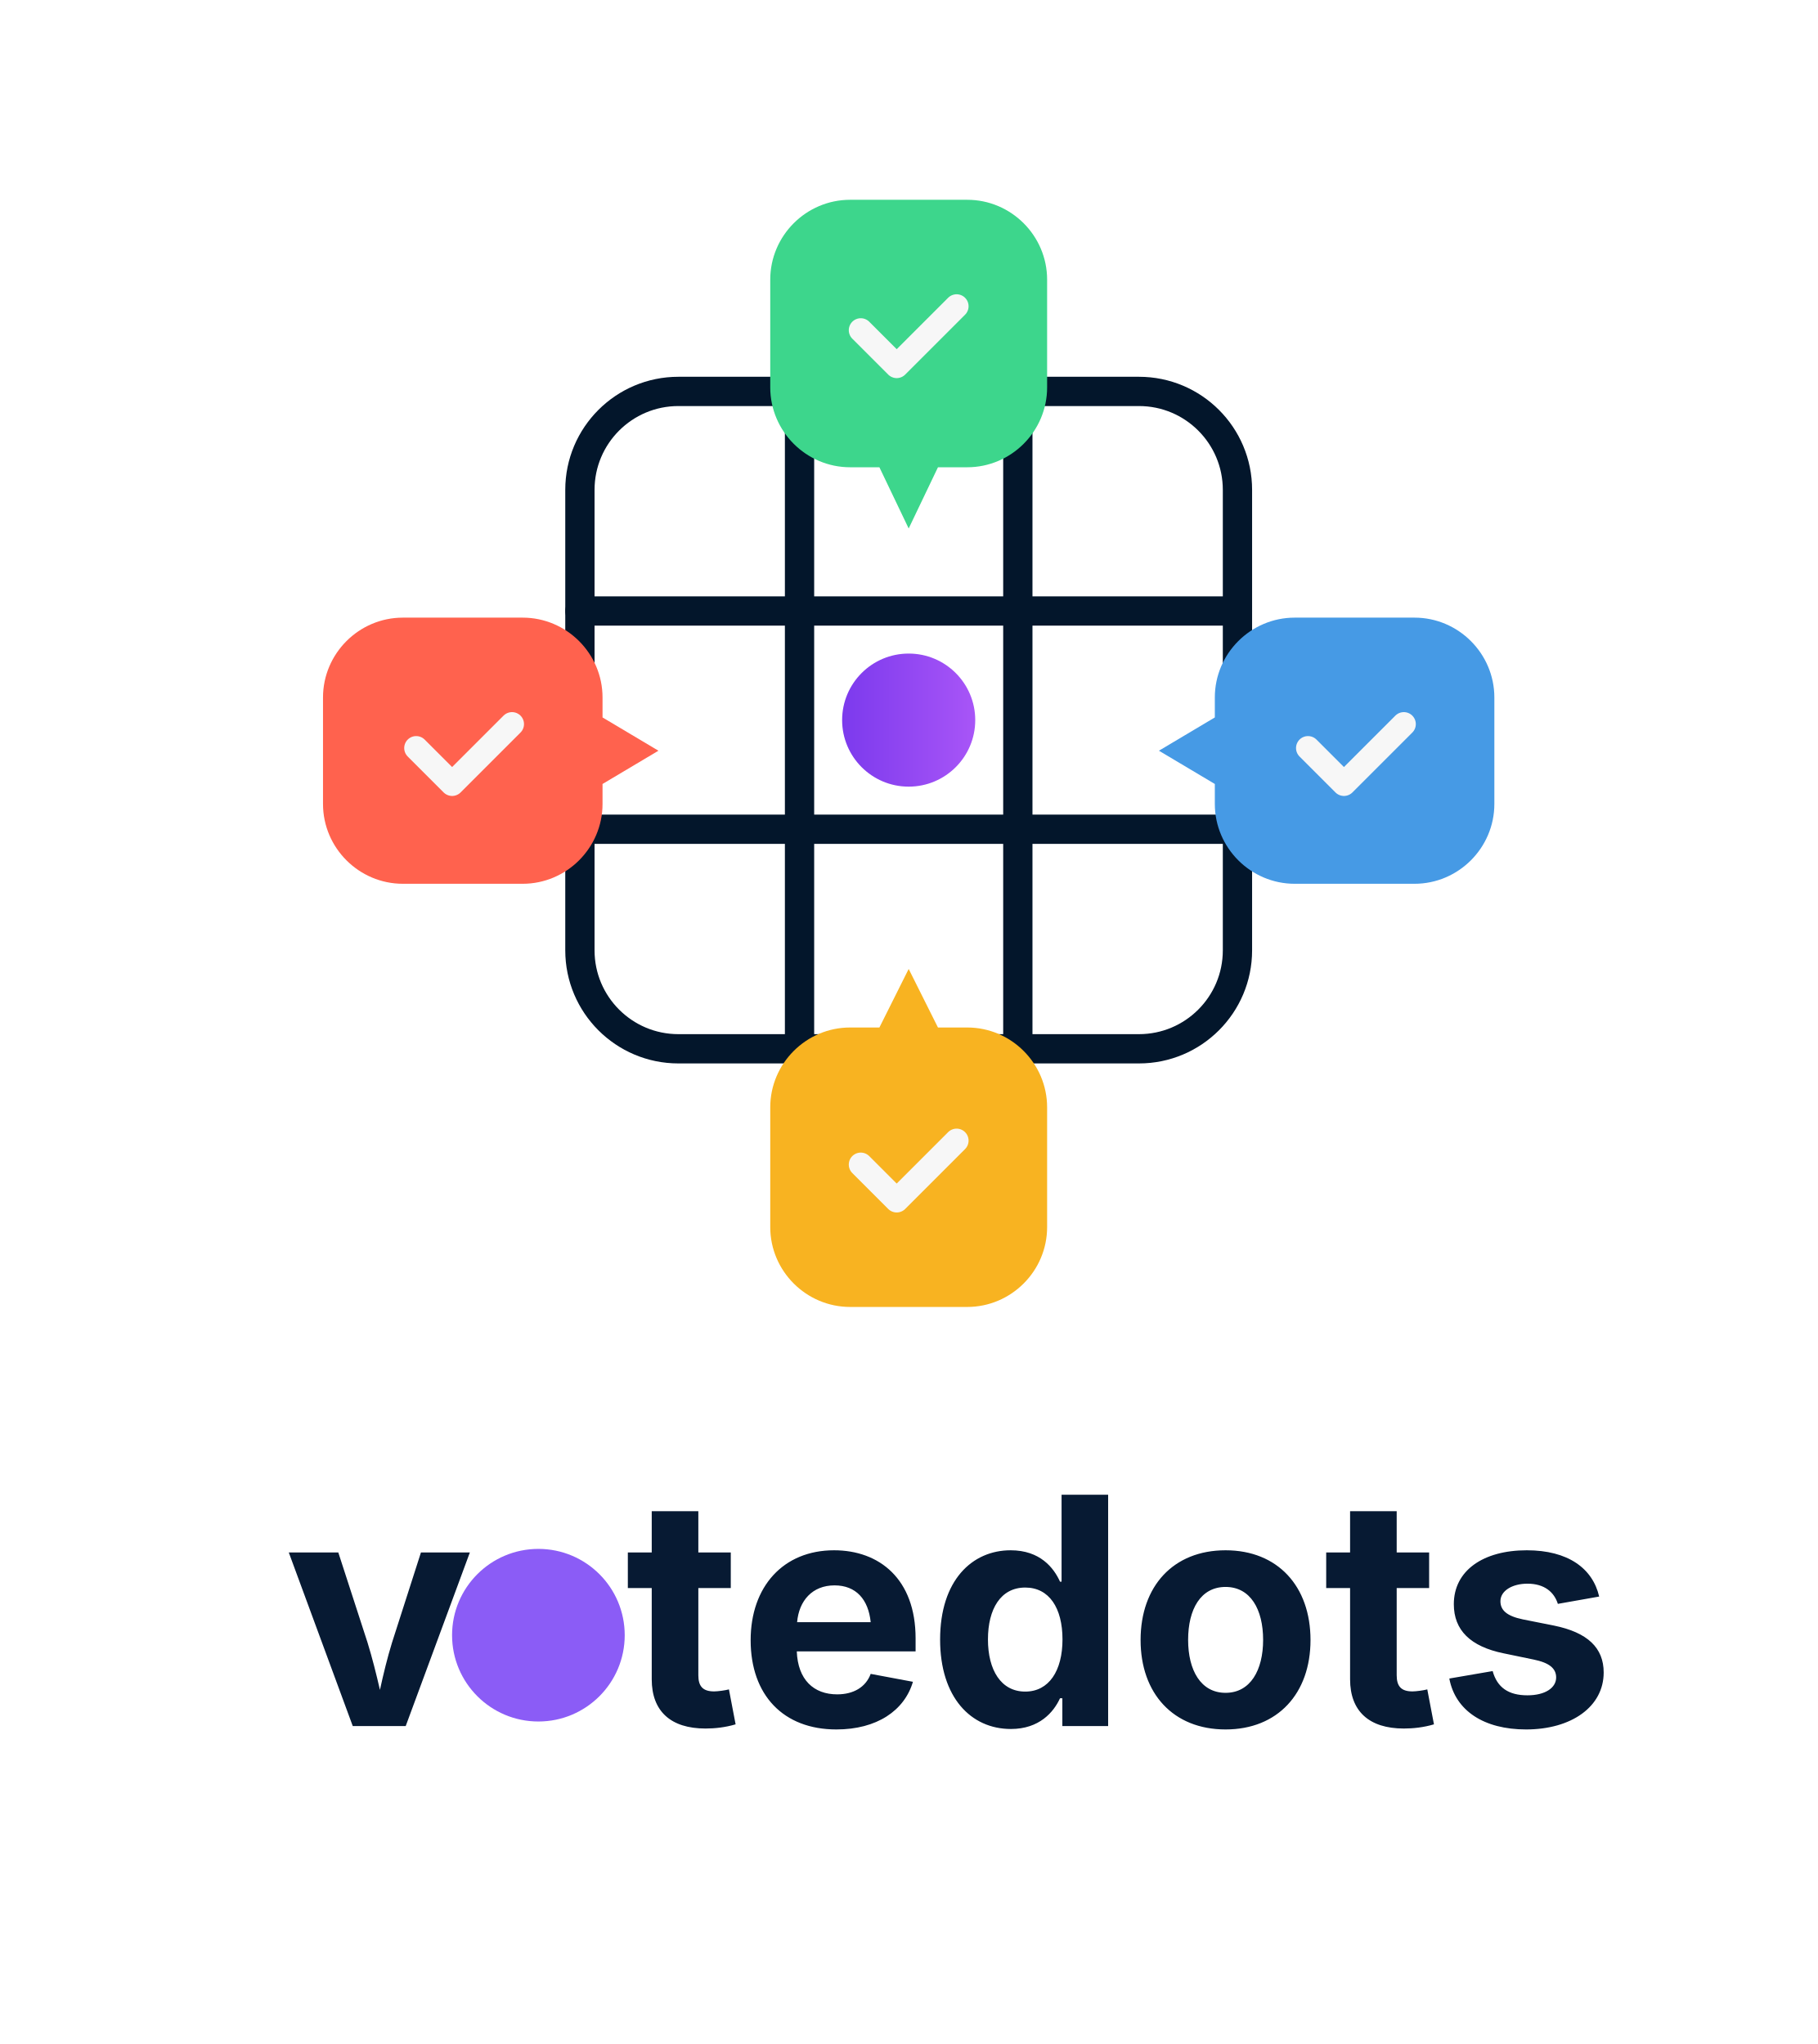
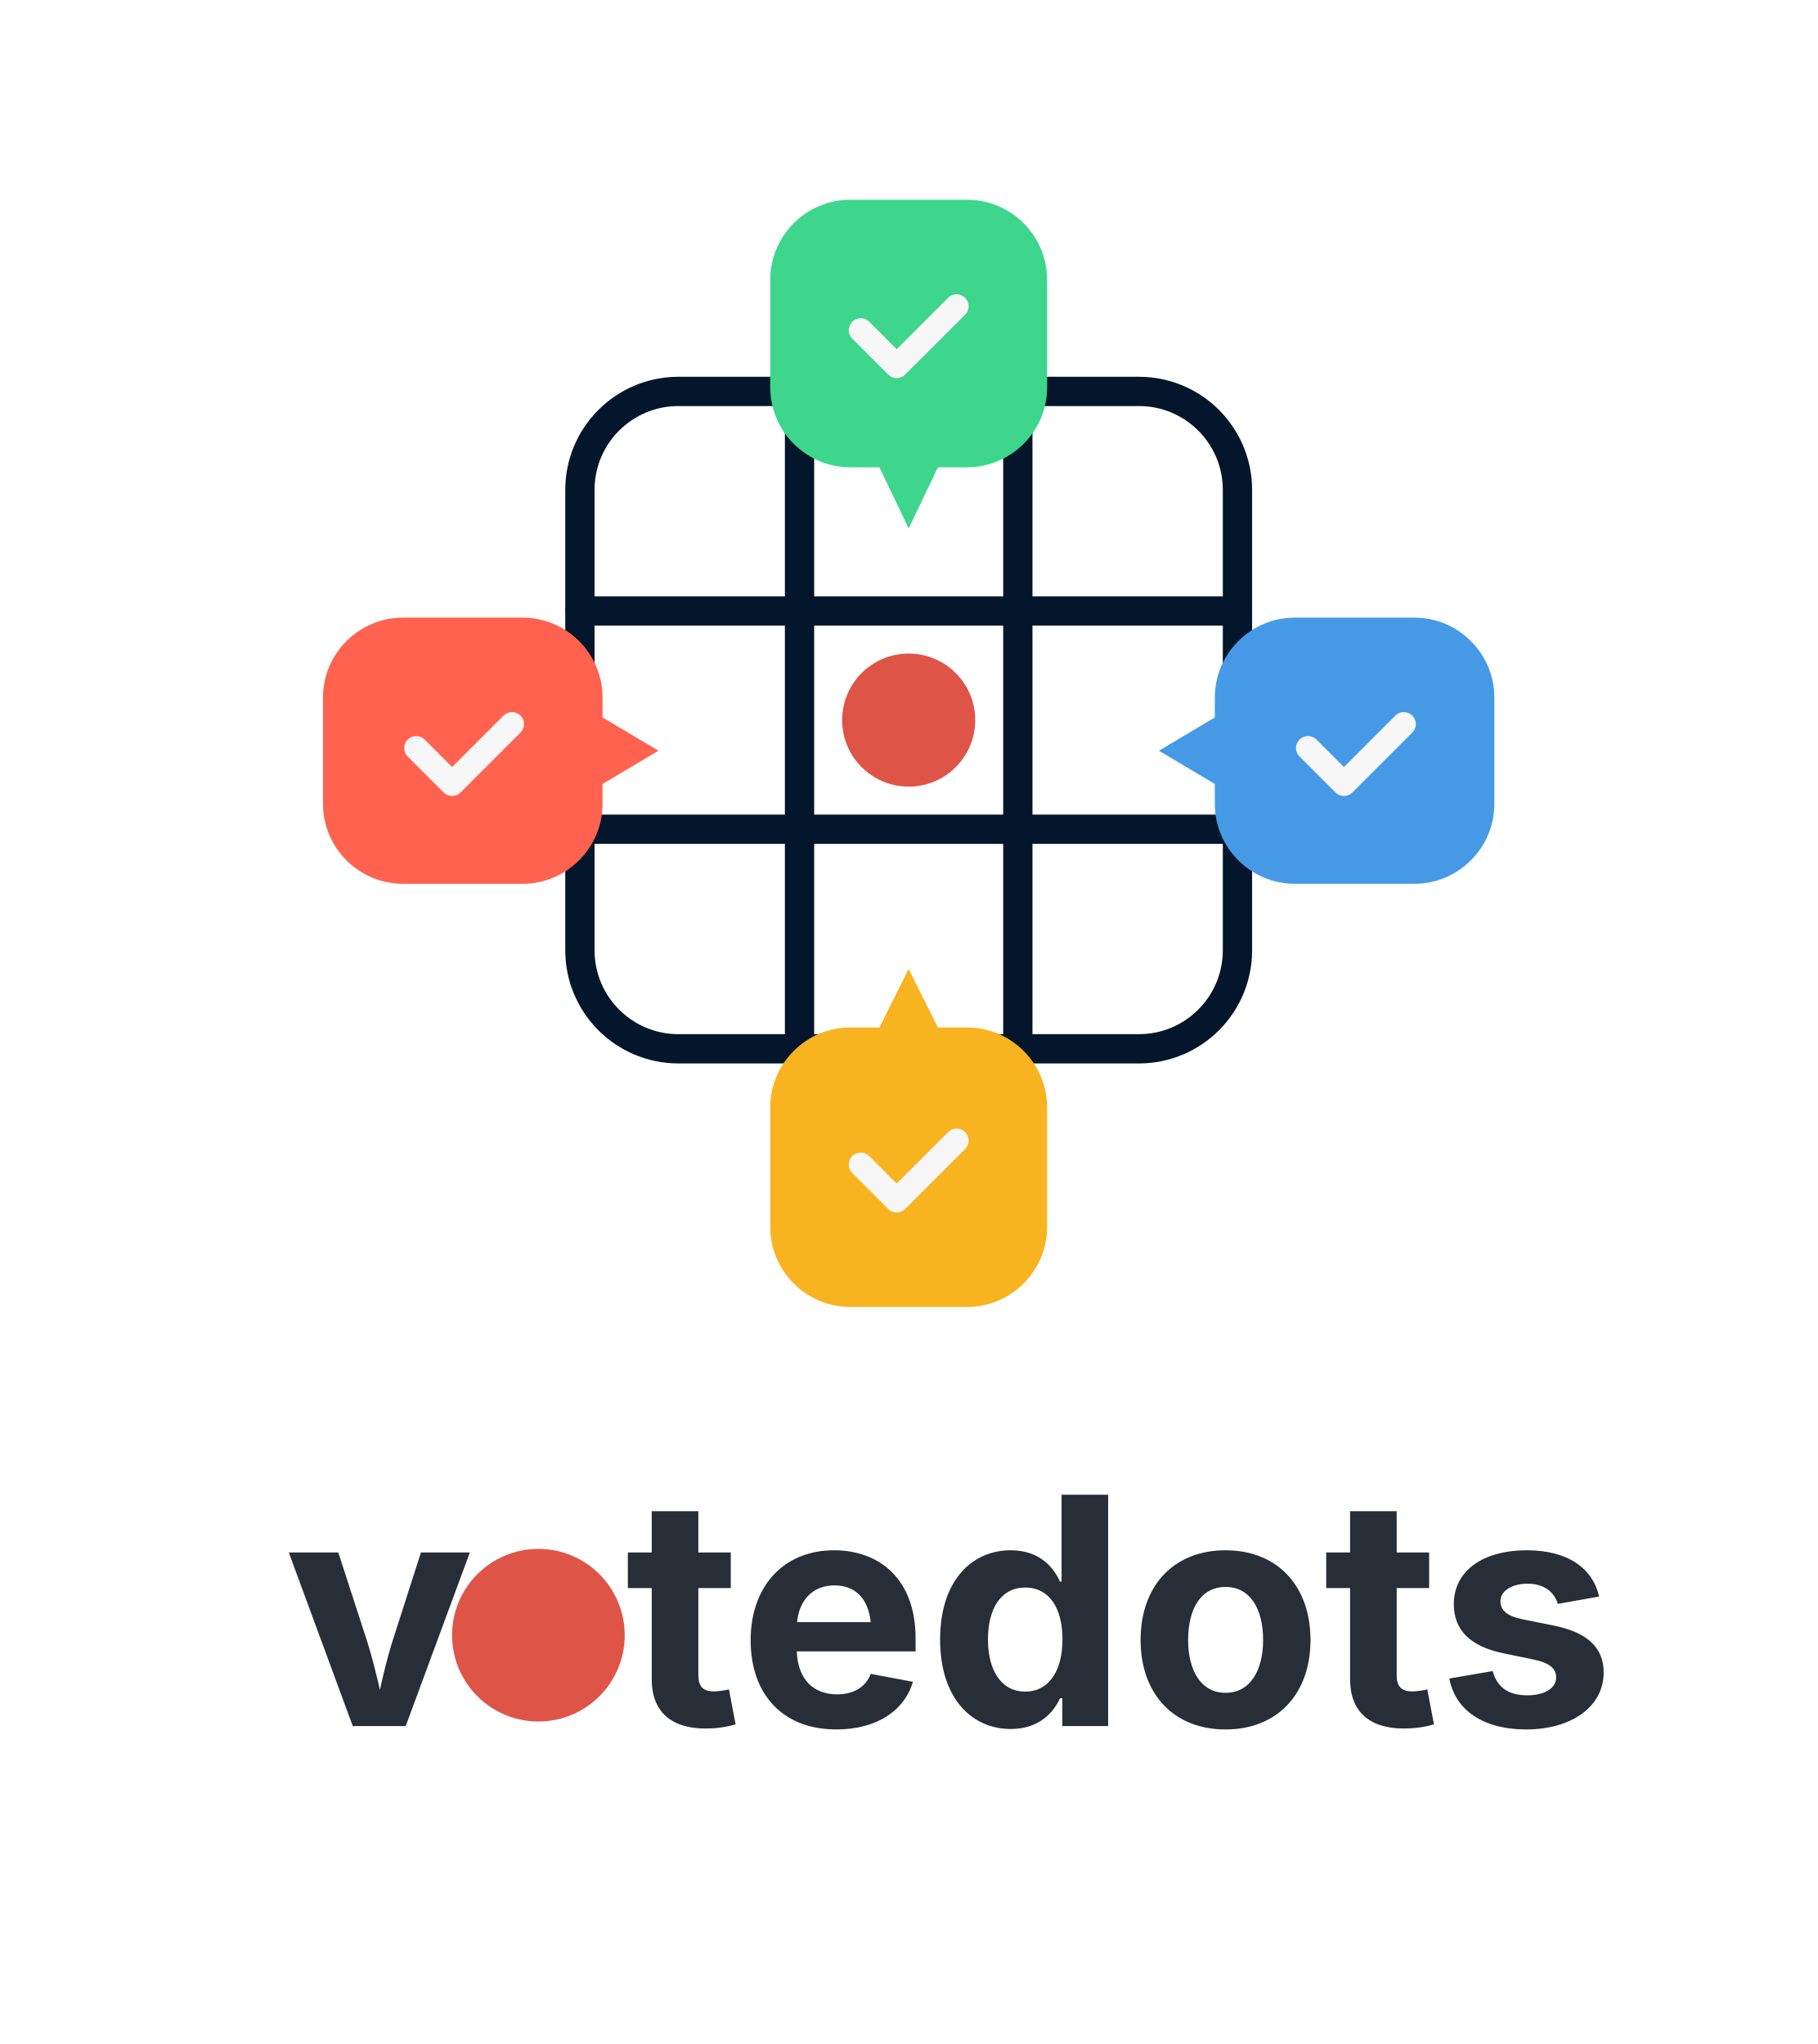
<svg xmlns="http://www.w3.org/2000/svg" width="800" height="900" viewBox="0 0 800 900">
  <defs>
    <linearGradient id="fullLogoPurpleGrad" x1="0%" y1="0%" x2="100%" y2="0%">
      <stop offset="0%" stop-color="#7C3AED" />
      <stop offset="100%" stop-color="#A855F7" />
    </linearGradient>
    <style>
      .symbol-grid {
        fill: none;
        stroke: #03162B;
        stroke-width: 22;
        stroke-linecap: round;
        stroke-linejoin: round;
      }
      .symbol-check {
        fill: none;
        stroke: #F7F7F7;
        stroke-width: 18;
        stroke-linecap: round;
        stroke-linejoin: round;
      }
    </style>
  </defs>
  <rect width="100%" height="100%" fill="none" />
  <g transform="translate(100,20) scale(0.5859375)">
    <rect class="symbol-grid" x="265" y="260" width="494" height="494" rx="74" ry="74" />
    <line class="symbol-grid" x1="430" y1="260" x2="430" y2="754" />
    <line class="symbol-grid" x1="594" y1="260" x2="594" y2="754" />
    <line class="symbol-grid" x1="265" y1="425" x2="759" y2="425" />
    <line class="symbol-grid" x1="265" y1="589" x2="759" y2="589" />
-     <circle cx="512" cy="507" r="50" fill="url(#fullLogoPurpleGrad)" />
+     <circle cx="512" cy="507" r="50" fill="#DE5548" />
    <path d="M468 116              H556              C589 116 616 143 616 176              V257              C616 290 589 317 556 317              H534              L512 363              L490 317              H468              C435 317 408 290 408 257              V176              C408 143 435 116 468 116Z" fill="#3DD68C" />
    <path class="symbol-check" d="M476 214 L503 241 L548 196" />
    <path d="M132 430              H222              C255 430 282 457 282 490              V505              L324 530              L282 555              V570              C282 603 255 630 222 630              H132              C99 630 72 603 72 570              V490              C72 457 99 430 132 430Z" fill="#FF624E" />
    <path class="symbol-check" d="M142 528 L169 555 L214 510" />
    <path d="M802 430              H892              C925 430 952 457 952 490              V570              C952 603 925 630 892 630              H802              C769 630 742 603 742 570              V555              L700 530              L742 505              V490              C742 457 769 430 802 430Z" fill="#469AE5" />
    <path class="symbol-check" d="M812 528 L839 555 L884 510" />
    <path d="M468 738              H490              L512 694              L534 738              H556              C589 738 616 765 616 798              V888              C616 921 589 948 556 948              H468              C435 948 408 921 408 888              V798              C408 765 435 738 468 738Z" fill="#F8B321" />
    <path class="symbol-check" d="M476 841 L503 868 L548 823" />
  </g>
  <g transform="translate(125,760)">
-     <text x="0" y="0" font-family="Inter, Poppins, Arial, sans-serif" font-size="140" font-weight="700" fill="#071A33">v</text>
-     <circle cx="112" cy="-40" r="38" fill="#8B5CF6" />
-     <text x="150" y="0" font-family="Inter, Poppins, Arial, sans-serif" font-size="140" font-weight="700" fill="#071A33">tedots</text>
+     <text x="0" y="0" font-family="Inter, Poppins, Arial, sans-serif" font-size="140" font-weight="700" fill="#272E37">v</text>
+     <circle cx="112" cy="-40" r="38" fill="#DE5548" />
+     <text x="150" y="0" font-family="Inter, Poppins, Arial, sans-serif" font-size="140" font-weight="700" fill="#272E37">tedots</text>
  </g>
</svg>
